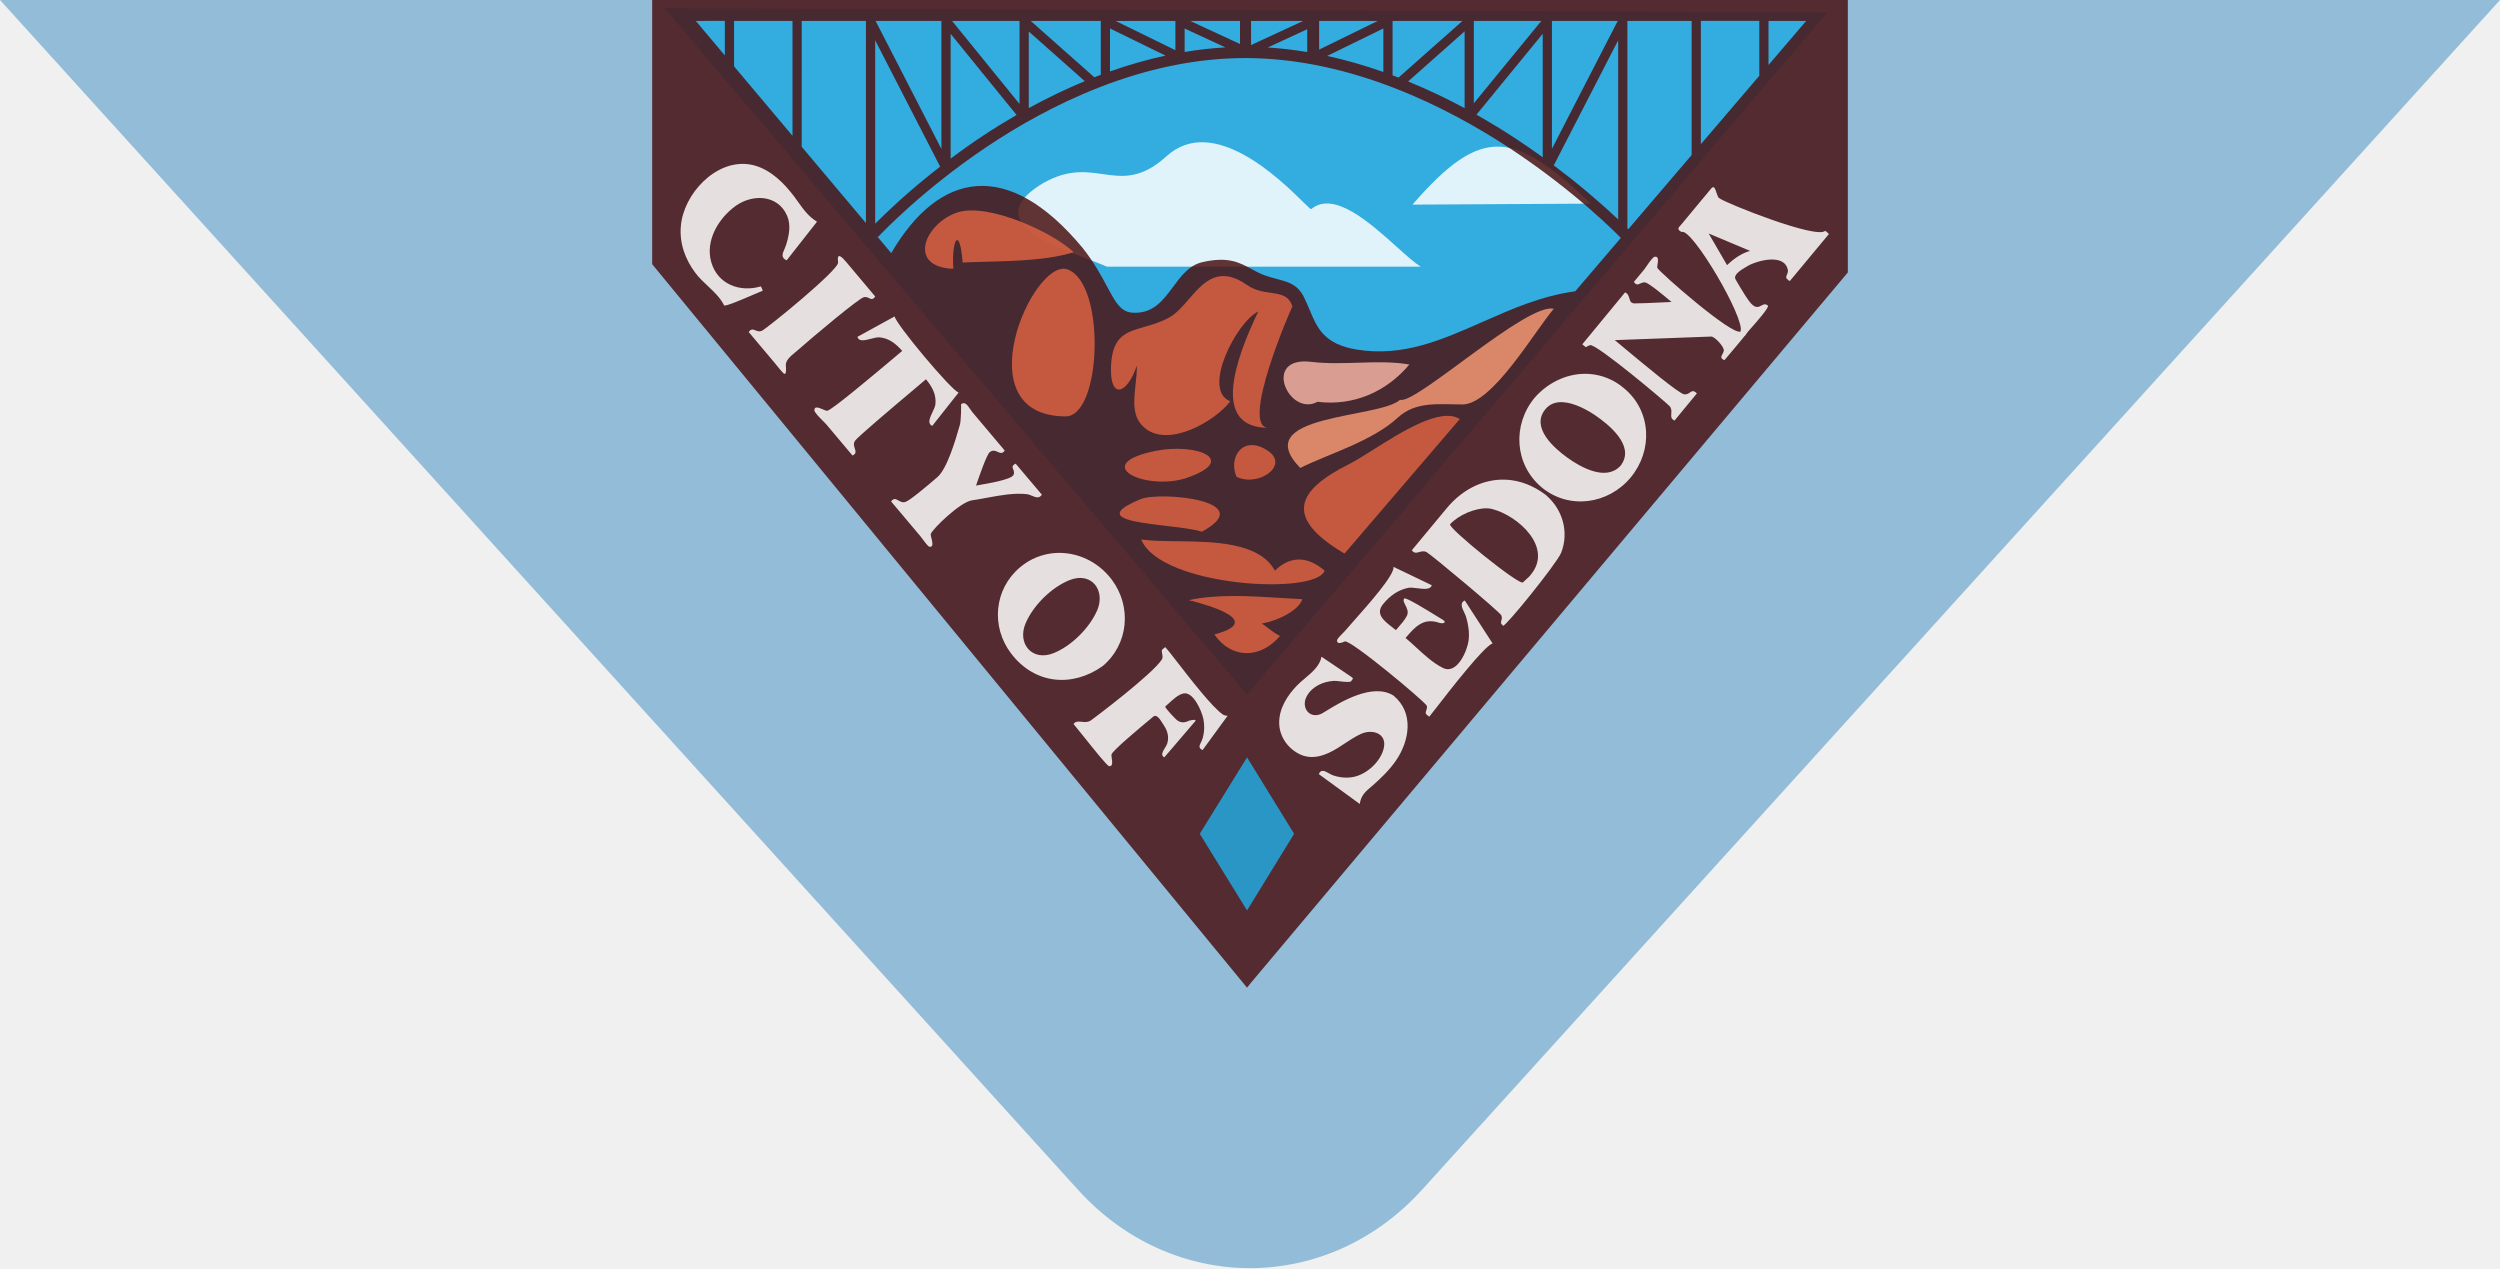
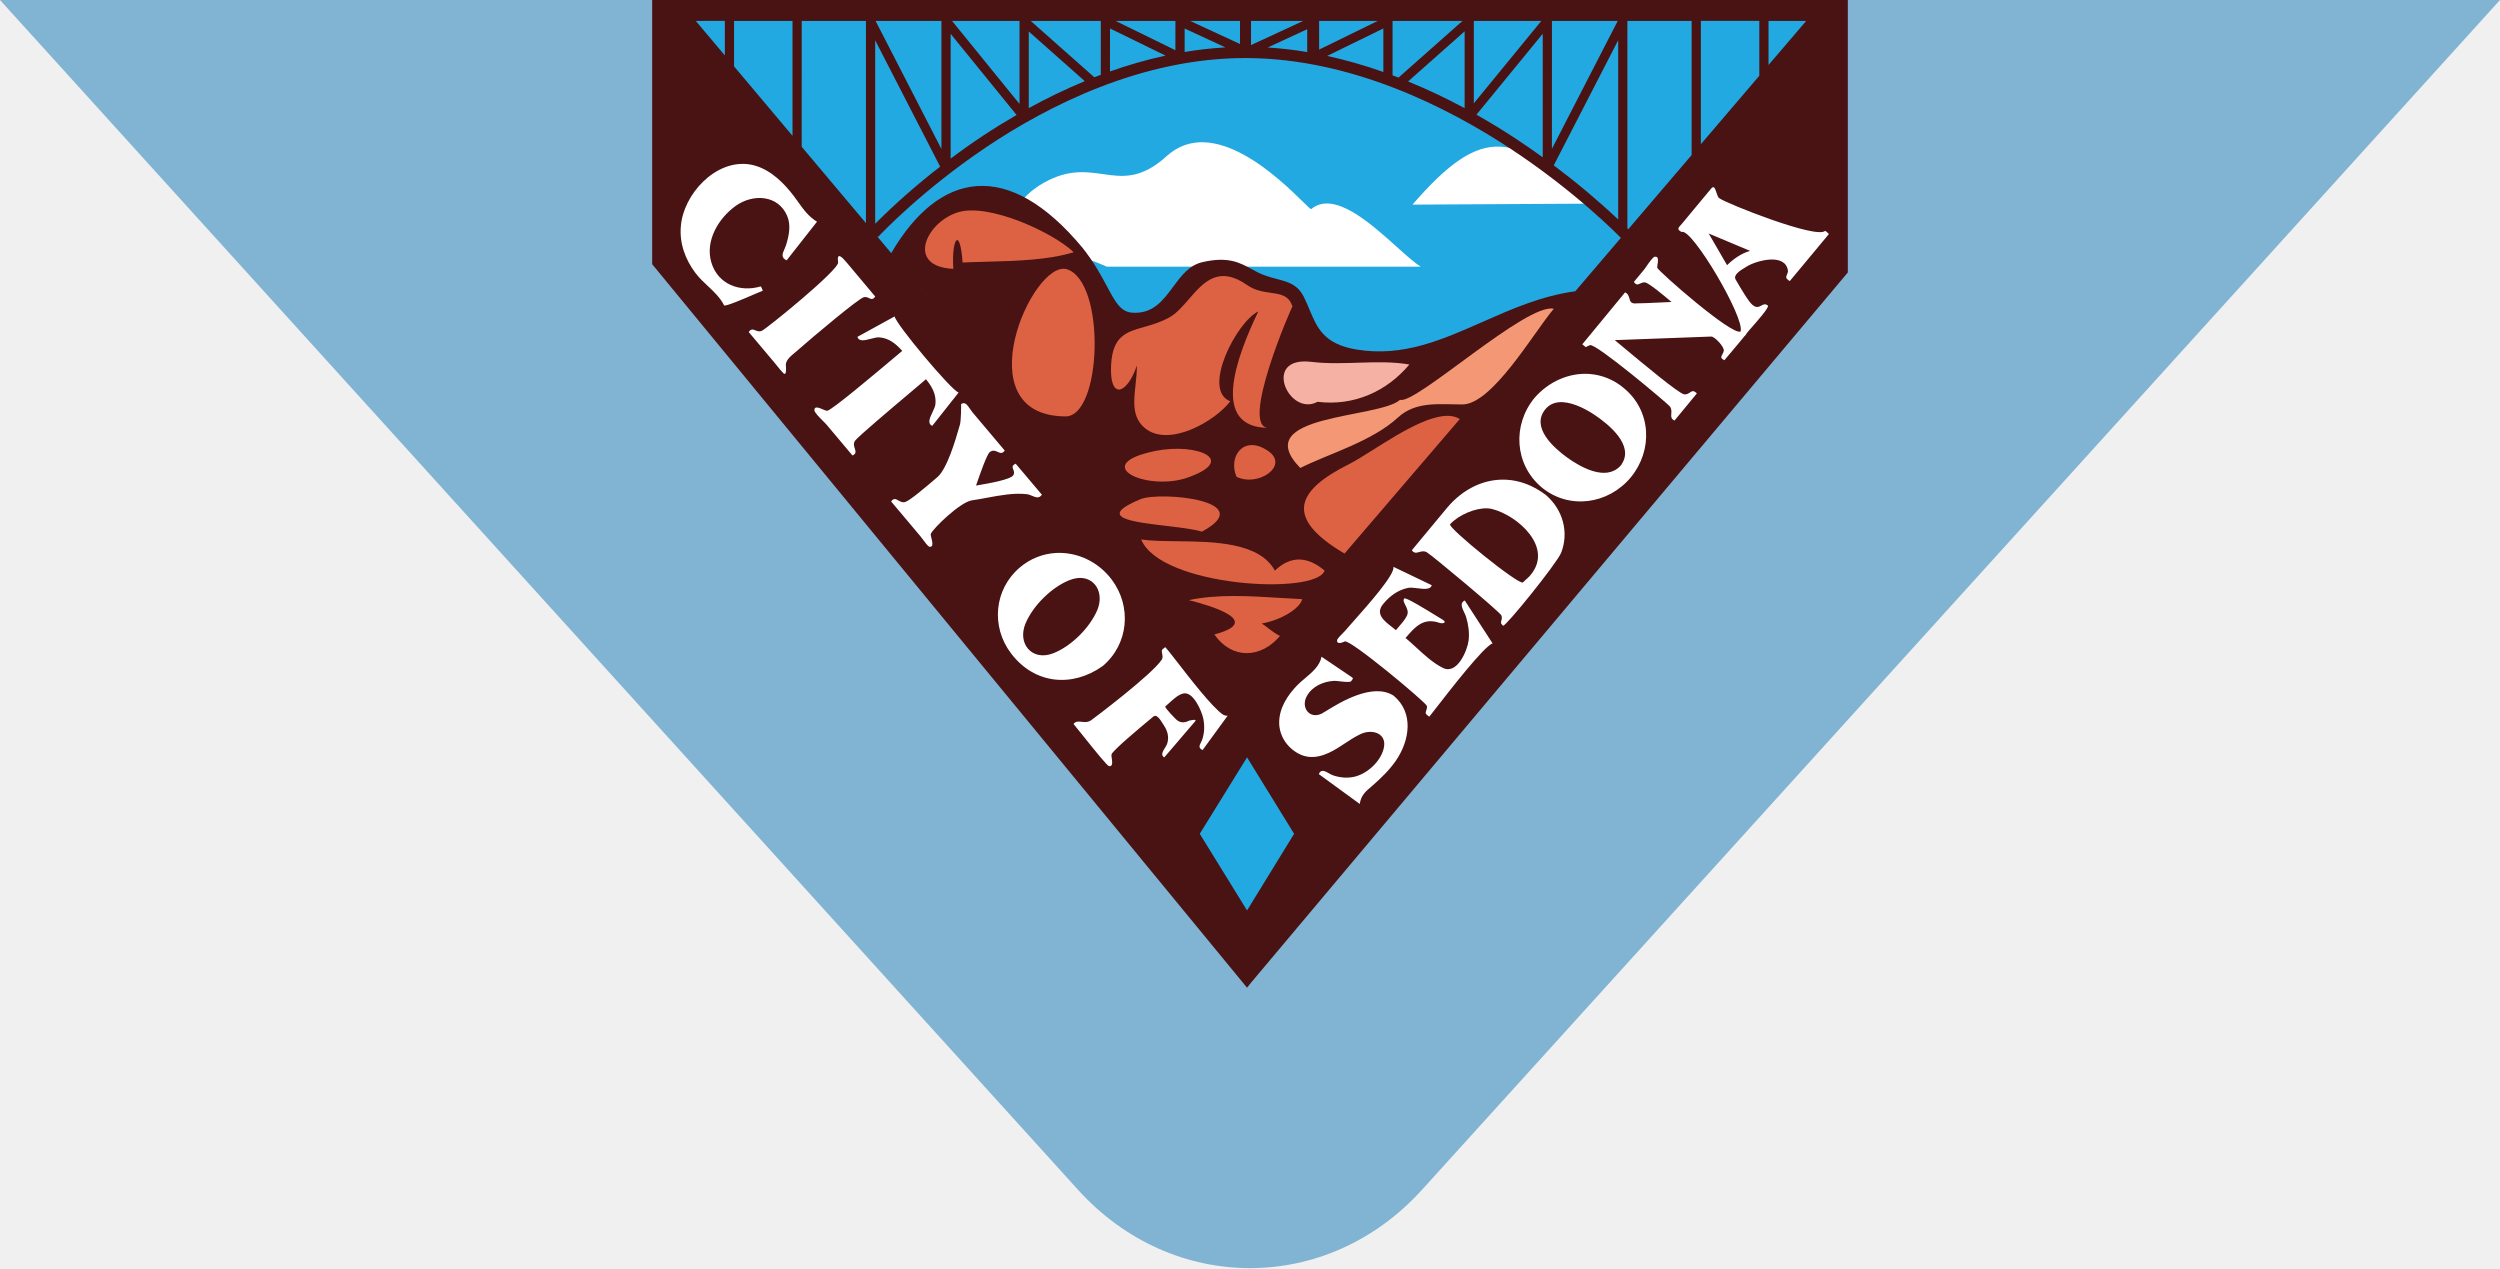
- <svg xmlns="http://www.w3.org/2000/svg" width="138" height="70" viewBox="0 0 138 70" fill="none" fill-opacity="0.85">
+ <svg xmlns="http://www.w3.org/2000/svg" width="138" height="70" viewBox="0 0 138 70" fill="none">
  <path d="M138 0H0L59.51 65.68C64.73 71.441 73.27 71.441 78.49 65.68L138 0Z" fill="#81B3D3" />
  <path d="M36.687 0.457L68.835 38.336L100.855 0.686L36.687 0.457Z" fill="#23A9E1" />
  <path fill-rule="evenodd" clip-rule="evenodd" d="M78.42 14.719H61.1C60.819 14.592 60.438 14.449 60.012 14.29C57.814 13.467 54.411 12.193 57.347 10.252C58.817 9.319 59.872 9.468 60.869 9.61C61.958 9.765 62.979 9.909 64.395 8.622C66.975 6.281 70.67 9.909 71.935 11.152C72.196 11.408 72.354 11.563 72.377 11.543C73.626 10.502 75.631 12.304 77.111 13.635C77.63 14.102 78.085 14.511 78.42 14.719ZM87.83 11.241L77.97 11.295C81.866 6.795 83.617 7.277 87.83 11.241Z" fill="white" />
  <path fill-rule="evenodd" clip-rule="evenodd" d="M36 0.001H69.055L102 0V15.04L69.056 54.245L68.836 54.52L36 14.583V0.001ZM40.011 1.153V3.06L38.407 1.154L40.011 1.153ZM97.622 1.154V3.588L99.702 1.154H97.622ZM48.467 13.081L48.377 12.998L49.196 13.971L49.196 13.972L68.834 37.302L49.196 13.971C51.851 9.429 55.653 8.749 59.743 13.664C60.397 14.482 60.794 15.225 61.112 15.821C61.563 16.665 61.856 17.214 62.498 17.26C63.637 17.341 64.197 16.586 64.754 15.834C65.196 15.238 65.636 14.643 66.363 14.473C67.784 14.139 68.439 14.498 69.082 14.85C69.286 14.962 69.488 15.073 69.714 15.161C69.996 15.271 70.26 15.341 70.504 15.406C71.131 15.572 71.629 15.704 71.977 16.401C72.093 16.633 72.19 16.865 72.285 17.092C72.705 18.097 73.08 18.995 74.879 19.294C77.427 19.718 79.582 18.766 81.823 17.775C83.43 17.064 85.082 16.334 86.956 16.077L89.471 13.132C89.366 13.022 87.004 10.592 83.339 8.182C79.91 5.927 74.611 3.233 68.833 3.205C63.042 3.173 57.817 5.858 54.45 8.117C50.907 10.494 48.635 12.903 48.476 13.072L48.467 13.081ZM97.114 1.153H93.887V7.96L97.114 4.183V1.153ZM89.832 12.61V1.154H93.378V8.558L89.878 12.656C89.863 12.64 89.848 12.625 89.832 12.61ZM89.324 12.115V2.221L85.767 9.129C87.008 10.056 88.196 11.053 89.324 12.115ZM85.159 1.863V8.682C84.696 8.348 84.209 8.009 83.694 7.67C83.03 7.232 82.294 6.778 81.5 6.33L85.159 1.863ZM80.847 5.97V1.73L77.727 4.496C78.792 4.932 79.834 5.424 80.847 5.97ZM81.355 1.154H85.082L81.355 5.704V1.154ZM89.3 1.154H85.667L85.666 8.214L89.3 1.154ZM76.87 1.154H80.73L77.2 4.282C77.135 4.257 77.068 4.233 77.002 4.209C76.957 4.192 76.913 4.176 76.869 4.16V1.154H76.87ZM76.361 3.974V1.571L73.261 3.087C74.312 3.318 75.347 3.614 76.361 3.974ZM72.158 1.613V2.873C71.436 2.752 70.709 2.668 69.979 2.621L72.158 1.613ZM67.64 2.616L65.392 1.574V2.869C66.128 2.746 66.878 2.659 67.64 2.616ZM61.272 1.571L64.337 3.069C63.277 3.298 62.254 3.597 61.271 3.944L61.272 1.571ZM61.578 1.154L64.882 2.771L64.883 1.154H61.578ZM68.448 2.429L65.694 1.154H68.448V2.429ZM71.938 1.154H69.057V2.488L71.938 1.154ZM72.816 1.154H76.056L72.816 2.738V1.154ZM56.895 1.155L60.405 4.265L60.764 4.13V1.155H56.895ZM56.787 1.738L59.88 4.479C58.823 4.919 57.79 5.416 56.787 5.968V1.738ZM56.115 6.346L52.475 1.866V8.756C53.638 7.88 54.854 7.075 56.115 6.346ZM48.31 2.224L51.896 9.198C50.635 10.172 49.438 11.224 48.31 12.349V2.224ZM48.332 1.154L51.966 8.224V1.154H48.332ZM56.278 5.739L52.552 1.154H56.278V5.739ZM40.52 3.664L43.747 7.497V1.154H40.52V3.664ZM44.255 1.154H47.8V12.314L44.254 8.102L44.255 1.154Z" fill="#491213" />
  <path d="M66.227 46.026L68.837 41.806L71.435 46.026L68.837 50.256L66.227 46.026Z" fill="#23A9E1" />
  <path fill-rule="evenodd" clip-rule="evenodd" d="M52.88 11.718C51.097 12.272 49.999 14.73 52.623 14.839H52.624C52.516 13.171 52.99 12.465 53.136 14.491C53.569 14.471 54.018 14.459 54.475 14.447C56.117 14.403 57.855 14.357 59.27 13.923C58.13 12.832 54.575 11.19 52.88 11.718ZM58.793 22.985C53.197 22.939 56.98 14.337 58.884 14.857C61.074 15.553 60.828 23.051 58.793 22.985ZM61.333 20.13C61.223 22.102 62.211 21.799 62.756 20.175V20.174C62.759 20.533 62.72 20.894 62.681 21.247C62.579 22.183 62.484 23.055 63.215 23.644C64.539 24.713 67.08 23.247 67.911 22.152C66.314 21.532 68.259 17.765 69.457 17.191C68.225 19.772 66.805 23.617 70.025 23.617C68.393 23.617 71.327 16.871 71.343 16.925C71.157 16.308 70.694 16.241 70.142 16.162C69.733 16.103 69.275 16.037 68.843 15.735C67.261 14.628 66.434 15.581 65.631 16.507C65.281 16.911 64.935 17.309 64.533 17.53C64.053 17.793 63.583 17.927 63.157 18.048C62.171 18.329 61.421 18.542 61.333 20.13ZM74.218 30.556C70.785 28.536 71.654 27.033 74.448 25.631C74.808 25.45 75.279 25.153 75.806 24.822C77.416 23.807 79.542 22.468 80.581 23.132L74.218 30.556ZM70.674 33.005L70.674 33.005C68.967 32.899 67.18 32.789 65.622 33.128C66.829 33.43 69.773 34.293 67.032 35.022C68.015 36.429 69.61 36.339 70.656 35.104C70.4 34.978 70.215 34.835 70.031 34.693L70.031 34.693C69.91 34.599 69.789 34.505 69.649 34.418C70.734 34.222 71.749 33.596 71.884 33.073C71.488 33.055 71.084 33.03 70.674 33.005ZM70.373 31.499C71.242 30.659 72.186 30.703 73.119 31.499H73.118C72.644 32.881 64.059 32.393 62.994 29.779C63.518 29.858 64.201 29.866 64.943 29.875C67.002 29.899 69.517 29.928 70.373 31.499ZM66.345 29.348C65.894 29.208 65.136 29.119 64.367 29.028C62.466 28.804 60.499 28.572 62.957 27.554C64.022 27.113 69.55 27.617 66.345 29.348ZM68.257 26.318C67.78 25.241 68.622 23.958 69.997 24.89C71.196 25.703 69.445 26.907 68.257 26.318ZM65.421 26.409C63.156 27.088 60.148 25.625 63.791 24.889C66.052 24.433 68.457 25.395 65.421 26.409Z" fill="#DC6243" />
  <path d="M71.774 25.832C68.866 22.845 76.116 23.12 77.284 22.069C78.134 22.353 84.274 16.692 85.769 17.044C84.695 18.304 82.381 22.326 80.722 22.326C79.447 22.326 78.157 22.136 77.17 23.044C75.726 24.374 73.333 25.05 71.774 25.832Z" fill="#F49774" />
  <path d="M72.727 22.18C71.135 23.036 69.629 19.644 72.378 19.974C74.204 20.194 76.054 19.82 77.798 20.121C76.547 21.608 74.742 22.427 72.727 22.18Z" fill="#F4B1A4" />
  <path fill-rule="evenodd" clip-rule="evenodd" d="M39.265 14.483C39.626 15.702 40.849 16.149 41.996 15.809C42.032 15.849 42.055 15.912 42.076 15.97L42.076 15.97C42.086 15.997 42.096 16.023 42.106 16.046C42.006 16.084 41.822 16.164 41.602 16.259L41.602 16.259L41.602 16.259L41.602 16.259L41.602 16.259C40.99 16.523 40.098 16.907 39.973 16.861C39.756 16.428 39.415 16.109 39.071 15.787C38.832 15.563 38.592 15.338 38.392 15.073C37.826 14.325 37.495 13.422 37.584 12.476C37.726 10.731 39.482 8.807 41.346 9.071C42.266 9.204 43.034 9.858 43.606 10.554C43.769 10.743 43.91 10.942 44.049 11.138C44.346 11.554 44.634 11.959 45.099 12.238C44.541 12.95 43.983 13.66 43.423 14.371C43.093 14.225 43.193 13.997 43.303 13.748C43.334 13.678 43.365 13.607 43.388 13.535C43.551 13.018 43.673 12.43 43.449 11.91C42.939 10.736 41.544 10.696 40.609 11.366C39.663 12.044 38.912 13.292 39.265 14.483ZM47.69 16.404C47.807 16.379 47.895 16.421 47.974 16.458C48.089 16.512 48.183 16.557 48.312 16.368L46.722 14.474C46.481 14.187 46.176 13.879 46.263 14.486C46.321 14.895 42.294 18.163 42.048 18.264C41.913 18.32 41.803 18.276 41.702 18.236C41.571 18.184 41.457 18.139 41.328 18.327C41.529 18.566 41.729 18.804 41.93 19.043L41.93 19.043L41.932 19.045L41.932 19.046L41.933 19.047L41.933 19.047L41.933 19.047L41.933 19.047L41.934 19.047L41.934 19.047L41.934 19.047L41.934 19.048L41.934 19.048L41.934 19.048L41.934 19.048L41.935 19.049L41.935 19.049L41.935 19.049C42.207 19.373 42.479 19.697 42.752 20.02C42.803 20.081 42.854 20.144 42.904 20.207C43.011 20.34 43.118 20.474 43.237 20.593C43.426 20.782 43.39 20.325 43.382 20.227L43.382 20.227L43.382 20.227C43.381 20.211 43.381 20.205 43.382 20.213C43.329 19.917 43.641 19.66 43.86 19.48L43.86 19.48C43.888 19.457 43.913 19.436 43.937 19.416C44.941 18.532 47.442 16.437 47.69 16.404ZM51.113 20.935C51.446 21.336 51.691 21.769 51.636 22.309C51.623 22.437 51.548 22.594 51.473 22.754C51.327 23.063 51.176 23.38 51.461 23.507L52.916 21.667C52.526 21.569 49.434 17.871 49.384 17.466L47.333 18.592C47.403 18.875 47.746 18.786 48.076 18.7C48.246 18.656 48.413 18.613 48.536 18.622C49.074 18.66 49.462 18.985 49.804 19.369C49.699 19.458 49.579 19.558 49.448 19.668L49.444 19.672L49.443 19.672L49.443 19.672L49.443 19.672C48.185 20.73 45.926 22.631 45.666 22.674C45.618 22.682 45.526 22.642 45.422 22.598C45.212 22.508 44.957 22.4 44.952 22.637C44.949 22.762 45.251 23.061 45.452 23.26L45.452 23.26L45.452 23.26C45.524 23.331 45.583 23.39 45.611 23.423L47.058 25.145C47.278 25.045 47.235 24.912 47.185 24.757C47.144 24.63 47.098 24.488 47.191 24.338C47.31 24.145 49.246 22.512 50.409 21.531L50.409 21.53L50.409 21.53L50.41 21.53C50.711 21.276 50.961 21.065 51.113 20.935ZM64.962 36.516L64.962 36.516L64.961 36.515C64.767 36.264 64.617 36.07 64.539 35.977L64.326 35.724C64.319 35.714 64.141 35.869 64.166 35.848C64.113 35.893 64.13 35.98 64.149 36.078C64.171 36.187 64.195 36.31 64.132 36.408C63.617 37.214 60.394 39.644 60.227 39.76C60.053 39.881 59.871 39.861 59.705 39.843C59.528 39.824 59.369 39.806 59.26 39.966C59.399 40.131 59.615 40.402 59.855 40.701L59.855 40.701C60.419 41.407 61.111 42.273 61.22 42.291C61.437 42.326 61.398 42.054 61.368 41.846C61.355 41.756 61.344 41.678 61.356 41.642C61.431 41.416 62.875 40.212 63.542 39.657L63.66 39.558C63.846 39.402 64.039 39.712 64.173 39.926L64.173 39.926C64.196 39.963 64.218 39.998 64.237 40.026C64.449 40.341 64.544 40.676 64.43 41.045C64.408 41.116 64.358 41.198 64.306 41.282C64.184 41.48 64.055 41.691 64.268 41.807C64.439 41.607 64.742 41.254 65.046 40.9L65.052 40.892L65.055 40.888L65.06 40.883C65.466 40.409 65.871 39.936 65.964 39.827C66.085 39.687 65.828 39.741 65.71 39.766L65.71 39.766L65.71 39.766C65.668 39.775 65.644 39.78 65.66 39.771C65.42 39.895 65.194 39.924 64.97 39.753C64.907 39.706 64.263 39.051 64.327 38.996C64.392 38.941 64.462 38.877 64.533 38.811C64.769 38.595 65.034 38.35 65.311 38.282C65.871 38.144 66.338 39.266 66.421 39.664C66.499 40.039 66.488 40.434 66.371 40.8C66.351 40.863 66.321 40.923 66.293 40.98C66.208 41.149 66.137 41.29 66.383 41.404L67.766 39.508C67.676 39.513 67.586 39.491 67.508 39.445C66.924 39.055 65.657 37.416 64.962 36.516ZM56.304 31.317C56.859 30.845 57.553 30.566 58.281 30.524C59.439 30.458 60.613 30.988 61.371 31.998C62.483 33.482 62.301 35.559 60.871 36.764C59.186 37.965 57.104 37.772 55.812 36.07C54.688 34.592 54.874 32.52 56.304 31.317ZM59.471 31.91C60.42 31.802 60.974 32.709 60.57 33.678C60.15 34.658 59.14 35.667 58.146 36.058C56.966 36.523 56.135 35.521 56.615 34.401C57.037 33.417 58.045 32.418 59.041 32.021C59.191 31.962 59.335 31.926 59.471 31.911V31.91ZM56.974 27.371C56.882 27.332 56.785 27.292 56.688 27.28V27.279C55.992 27.196 55.209 27.341 54.471 27.478H54.471L54.471 27.478C54.188 27.531 53.911 27.582 53.649 27.619C53.002 27.71 51.477 29.195 51.379 29.475C51.368 29.514 51.39 29.602 51.414 29.702C51.469 29.929 51.539 30.223 51.305 30.181C51.226 30.166 51.036 29.908 50.909 29.736L50.909 29.736L50.909 29.736C50.865 29.676 50.828 29.626 50.807 29.601L49.19 27.681C49.333 27.478 49.454 27.547 49.594 27.627C49.705 27.69 49.827 27.76 49.982 27.706C50.248 27.613 51.16 26.835 51.592 26.468L51.592 26.467L51.594 26.465C51.651 26.417 51.7 26.375 51.737 26.344C52.291 25.878 52.778 24.171 52.937 23.613C52.962 23.524 52.979 23.464 52.987 23.443C53.048 23.273 53.069 22.298 53.045 22.318C53.256 22.144 53.4 22.358 53.546 22.573C53.59 22.639 53.635 22.704 53.681 22.759L55.461 24.871C55.329 25.061 55.207 25.005 55.072 24.944C54.943 24.885 54.802 24.821 54.629 24.963C54.47 25.094 54.089 26.192 53.916 26.69L53.877 26.803C53.915 26.796 53.964 26.788 54.02 26.778L54.02 26.778C54.553 26.688 55.796 26.476 55.939 26.225C56.006 26.107 55.967 26.005 55.932 25.915C55.885 25.795 55.846 25.694 56.065 25.595L57.512 27.307C57.36 27.532 57.175 27.454 56.974 27.371ZM80.927 34.049C81.051 34.47 81.121 34.914 81.067 35.354C80.997 35.92 80.431 37.252 79.656 36.873C79.122 36.611 78.634 36.163 78.168 35.734C77.971 35.553 77.778 35.375 77.586 35.216C78.106 34.608 78.564 34.081 79.439 34.376C79.679 34.456 79.885 34.352 79.633 34.206C79.583 34.177 79.479 34.113 79.343 34.029C78.762 33.671 77.593 32.95 77.516 33.037C77.436 33.129 77.5 33.254 77.574 33.4C77.664 33.575 77.768 33.78 77.659 33.994C77.544 34.219 77.369 34.42 77.199 34.615C77.15 34.672 77.101 34.728 77.054 34.784C76.986 34.726 76.911 34.668 76.834 34.609L76.834 34.609L76.834 34.609C76.387 34.262 75.888 33.876 76.369 33.32C76.721 32.892 77.18 32.56 77.73 32.45C77.859 32.424 78.046 32.447 78.237 32.471C78.591 32.515 78.963 32.562 79.032 32.304C78.609 32.1 78.186 31.897 77.763 31.694C77.481 31.559 77.199 31.424 76.917 31.288C77.009 31.706 75.552 33.347 74.711 34.294C74.505 34.526 74.336 34.716 74.236 34.836C74.217 34.859 74.178 34.897 74.132 34.943C74.001 35.072 73.808 35.263 73.805 35.353C73.8 35.605 74.135 35.451 74.216 35.414L74.216 35.414C74.224 35.41 74.23 35.408 74.232 35.407C74.547 35.291 78.656 38.724 78.758 38.959C78.789 39.045 78.758 39.133 78.731 39.213C78.7 39.302 78.673 39.38 78.738 39.434C78.738 39.434 78.738 39.434 78.738 39.434L78.741 39.437C78.762 39.456 78.888 39.572 78.903 39.554C78.945 39.503 79.056 39.36 79.213 39.157L79.213 39.157L79.214 39.157C79.996 38.147 81.932 35.648 82.392 35.518C81.875 34.73 81.363 33.94 80.855 33.146C80.568 33.272 80.704 33.554 80.825 33.809C80.866 33.895 80.906 33.977 80.927 34.049ZM73.211 39.241C73.932 38.795 75.773 37.656 76.927 38.401C78.059 39.343 77.812 40.881 77.059 41.981C76.698 42.506 76.242 42.945 75.765 43.364L75.734 43.39C75.384 43.684 75.125 43.9 75.059 44.379L72.799 42.732C72.912 42.437 73.137 42.563 73.36 42.688C73.442 42.734 73.523 42.78 73.598 42.804C73.989 42.933 74.414 42.969 74.814 42.863C75.498 42.681 76.191 42.04 76.374 41.344C76.602 40.479 75.753 40.217 75.107 40.52C74.796 40.666 74.499 40.861 74.207 41.054C74.09 41.131 73.974 41.207 73.858 41.28C73.205 41.687 72.437 41.995 71.7 41.611C71.052 41.275 70.611 40.621 70.611 39.885C70.611 39.088 71.064 38.39 71.598 37.835C71.722 37.706 71.872 37.58 72.027 37.45C72.43 37.11 72.863 36.745 72.946 36.25C73.501 36.626 74.056 37.001 74.613 37.376C74.705 37.439 74.689 37.46 74.638 37.526L74.638 37.526C74.623 37.546 74.605 37.569 74.585 37.6C74.538 37.674 74.215 37.638 73.951 37.608L73.951 37.608C73.817 37.593 73.699 37.58 73.639 37.583C73.043 37.619 72.443 37.88 72.139 38.42C71.789 39.042 72.276 39.714 72.951 39.395C73 39.371 73.09 39.316 73.211 39.241ZM94.544 10.336C94.509 10.352 94.479 10.377 94.456 10.408L93.666 11.358L92.852 12.34C92.824 12.374 92.796 12.405 92.769 12.434L92.769 12.434C92.638 12.577 92.557 12.665 92.827 12.807C93.37 12.535 96.345 17.575 96.079 18.299C95.609 18.543 91.589 15.016 91.481 14.783C91.472 14.756 91.482 14.691 91.494 14.613C91.525 14.416 91.57 14.135 91.345 14.17C91.235 14.187 91.022 14.499 90.881 14.706L90.881 14.706L90.881 14.706L90.881 14.706C90.832 14.778 90.791 14.838 90.767 14.867L90.19 15.562C90.321 15.753 90.416 15.708 90.535 15.652C90.613 15.615 90.7 15.574 90.813 15.59C91.041 15.636 91.857 16.323 92.19 16.604L92.191 16.604L92.191 16.604L92.191 16.604L92.269 16.67C92.112 16.676 91.867 16.687 91.603 16.699C91.074 16.724 90.472 16.752 90.364 16.744C90.028 16.786 89.987 16.638 89.941 16.472C89.906 16.348 89.868 16.213 89.704 16.139L88.226 17.934L87.366 18.977C87.362 18.982 87.358 18.986 87.355 18.989C87.348 18.998 87.344 19.003 87.344 19.006C87.345 19.01 87.349 19.013 87.359 19.02C87.368 19.026 87.38 19.035 87.397 19.049C87.427 19.074 87.45 19.094 87.468 19.109C87.508 19.144 87.524 19.158 87.541 19.158C87.552 19.158 87.564 19.151 87.583 19.139C87.614 19.12 87.665 19.089 87.767 19.053C88.095 18.938 92.023 22.253 92.165 22.422C92.277 22.555 92.266 22.699 92.256 22.83C92.244 22.987 92.233 23.128 92.433 23.215L93.601 21.797C93.614 21.782 93.625 21.77 93.634 21.76C93.669 21.724 93.675 21.717 93.614 21.667C93.461 21.541 93.383 21.596 93.286 21.665C93.207 21.72 93.117 21.784 92.964 21.767C92.665 21.718 90.746 20.118 89.605 19.165L89.603 19.164L89.599 19.16L89.597 19.159L89.591 19.154C89.419 19.01 89.264 18.881 89.136 18.775L94.458 18.578C94.653 18.571 95.198 19.159 95.153 19.368C95.137 19.443 95.103 19.506 95.072 19.561C95.003 19.687 94.954 19.776 95.187 19.883C95.31 19.735 95.437 19.587 95.563 19.438L95.563 19.438L95.563 19.438L95.563 19.438L95.563 19.438L95.563 19.438C95.755 19.212 95.948 18.986 96.132 18.758L96.28 18.574C96.338 18.528 96.384 18.469 96.415 18.402L96.525 18.265C96.552 18.235 96.584 18.198 96.62 18.157L96.623 18.154L96.623 18.154C96.967 17.765 97.683 16.953 97.587 16.869C97.447 16.748 97.341 16.805 97.227 16.867C97.096 16.938 96.955 17.014 96.743 16.834C96.537 16.687 96.05 15.848 95.857 15.515L95.808 15.432C95.655 15.171 96.089 14.912 96.348 14.757C96.379 14.738 96.408 14.72 96.433 14.705C96.937 14.392 98.54 13.938 98.693 14.932C98.704 15.004 98.672 15.08 98.643 15.152C98.604 15.246 98.569 15.332 98.638 15.389C98.643 15.393 98.651 15.402 98.661 15.412C98.704 15.456 98.779 15.535 98.814 15.494L100.956 12.918C100.936 12.901 100.915 12.88 100.893 12.858C100.847 12.812 100.797 12.762 100.746 12.742C100.272 13.215 95.28 11.222 94.916 10.947C94.84 10.917 94.793 10.772 94.747 10.631C94.694 10.464 94.641 10.303 94.544 10.336ZM96.606 13.849C95.845 13.527 95.083 13.207 94.319 12.889L95.335 14.637C95.524 14.45 95.732 14.284 95.956 14.142H95.958C96.159 14.015 96.376 13.913 96.606 13.849ZM87.731 20.642C86.624 20.566 85.501 21.052 84.708 21.959C83.473 23.459 83.596 25.637 85.101 26.904C86.619 28.154 88.781 27.836 90.017 26.354C91.249 24.858 91.164 22.674 89.632 21.42C89.097 20.965 88.432 20.693 87.732 20.642H87.731ZM88.024 22.904C87.592 22.615 86.904 22.239 86.282 22.201C85.909 22.178 85.559 22.278 85.302 22.592C84.487 23.588 85.764 24.718 86.509 25.256C87.253 25.793 88.633 26.57 89.433 25.73C89.439 25.724 89.445 25.718 89.451 25.712C89.584 25.545 89.549 25.584 89.501 25.642C90.238 24.591 88.804 23.425 88.024 22.904ZM83.155 26.481C81.941 26.414 80.752 26.977 79.856 28.057C79.332 28.686 78.81 29.316 78.288 29.946L77.934 30.373C78.058 30.553 78.192 30.515 78.343 30.473C78.47 30.437 78.609 30.398 78.761 30.486C79.044 30.649 82.814 33.798 82.876 33.971C82.922 34.101 82.897 34.186 82.874 34.257C82.846 34.349 82.825 34.42 82.97 34.539C83.081 34.632 85.914 31.134 86.173 30.519C86.621 29.38 86.264 28.132 85.353 27.344C85.426 27.404 85.53 27.489 85.311 27.307C84.621 26.789 83.884 26.52 83.155 26.48V26.481ZM82.368 28.098C82.286 28.077 82.197 28.064 82.102 28.061V28.06C81.441 28.035 80.52 28.418 80.045 28.939C79.886 29.114 83.867 32.338 84.065 32.148C84.248 31.973 84.322 31.909 84.362 31.874C84.411 31.832 84.412 31.831 84.497 31.726C85.752 30.213 83.79 28.461 82.368 28.098Z" fill="white" />
</svg>
